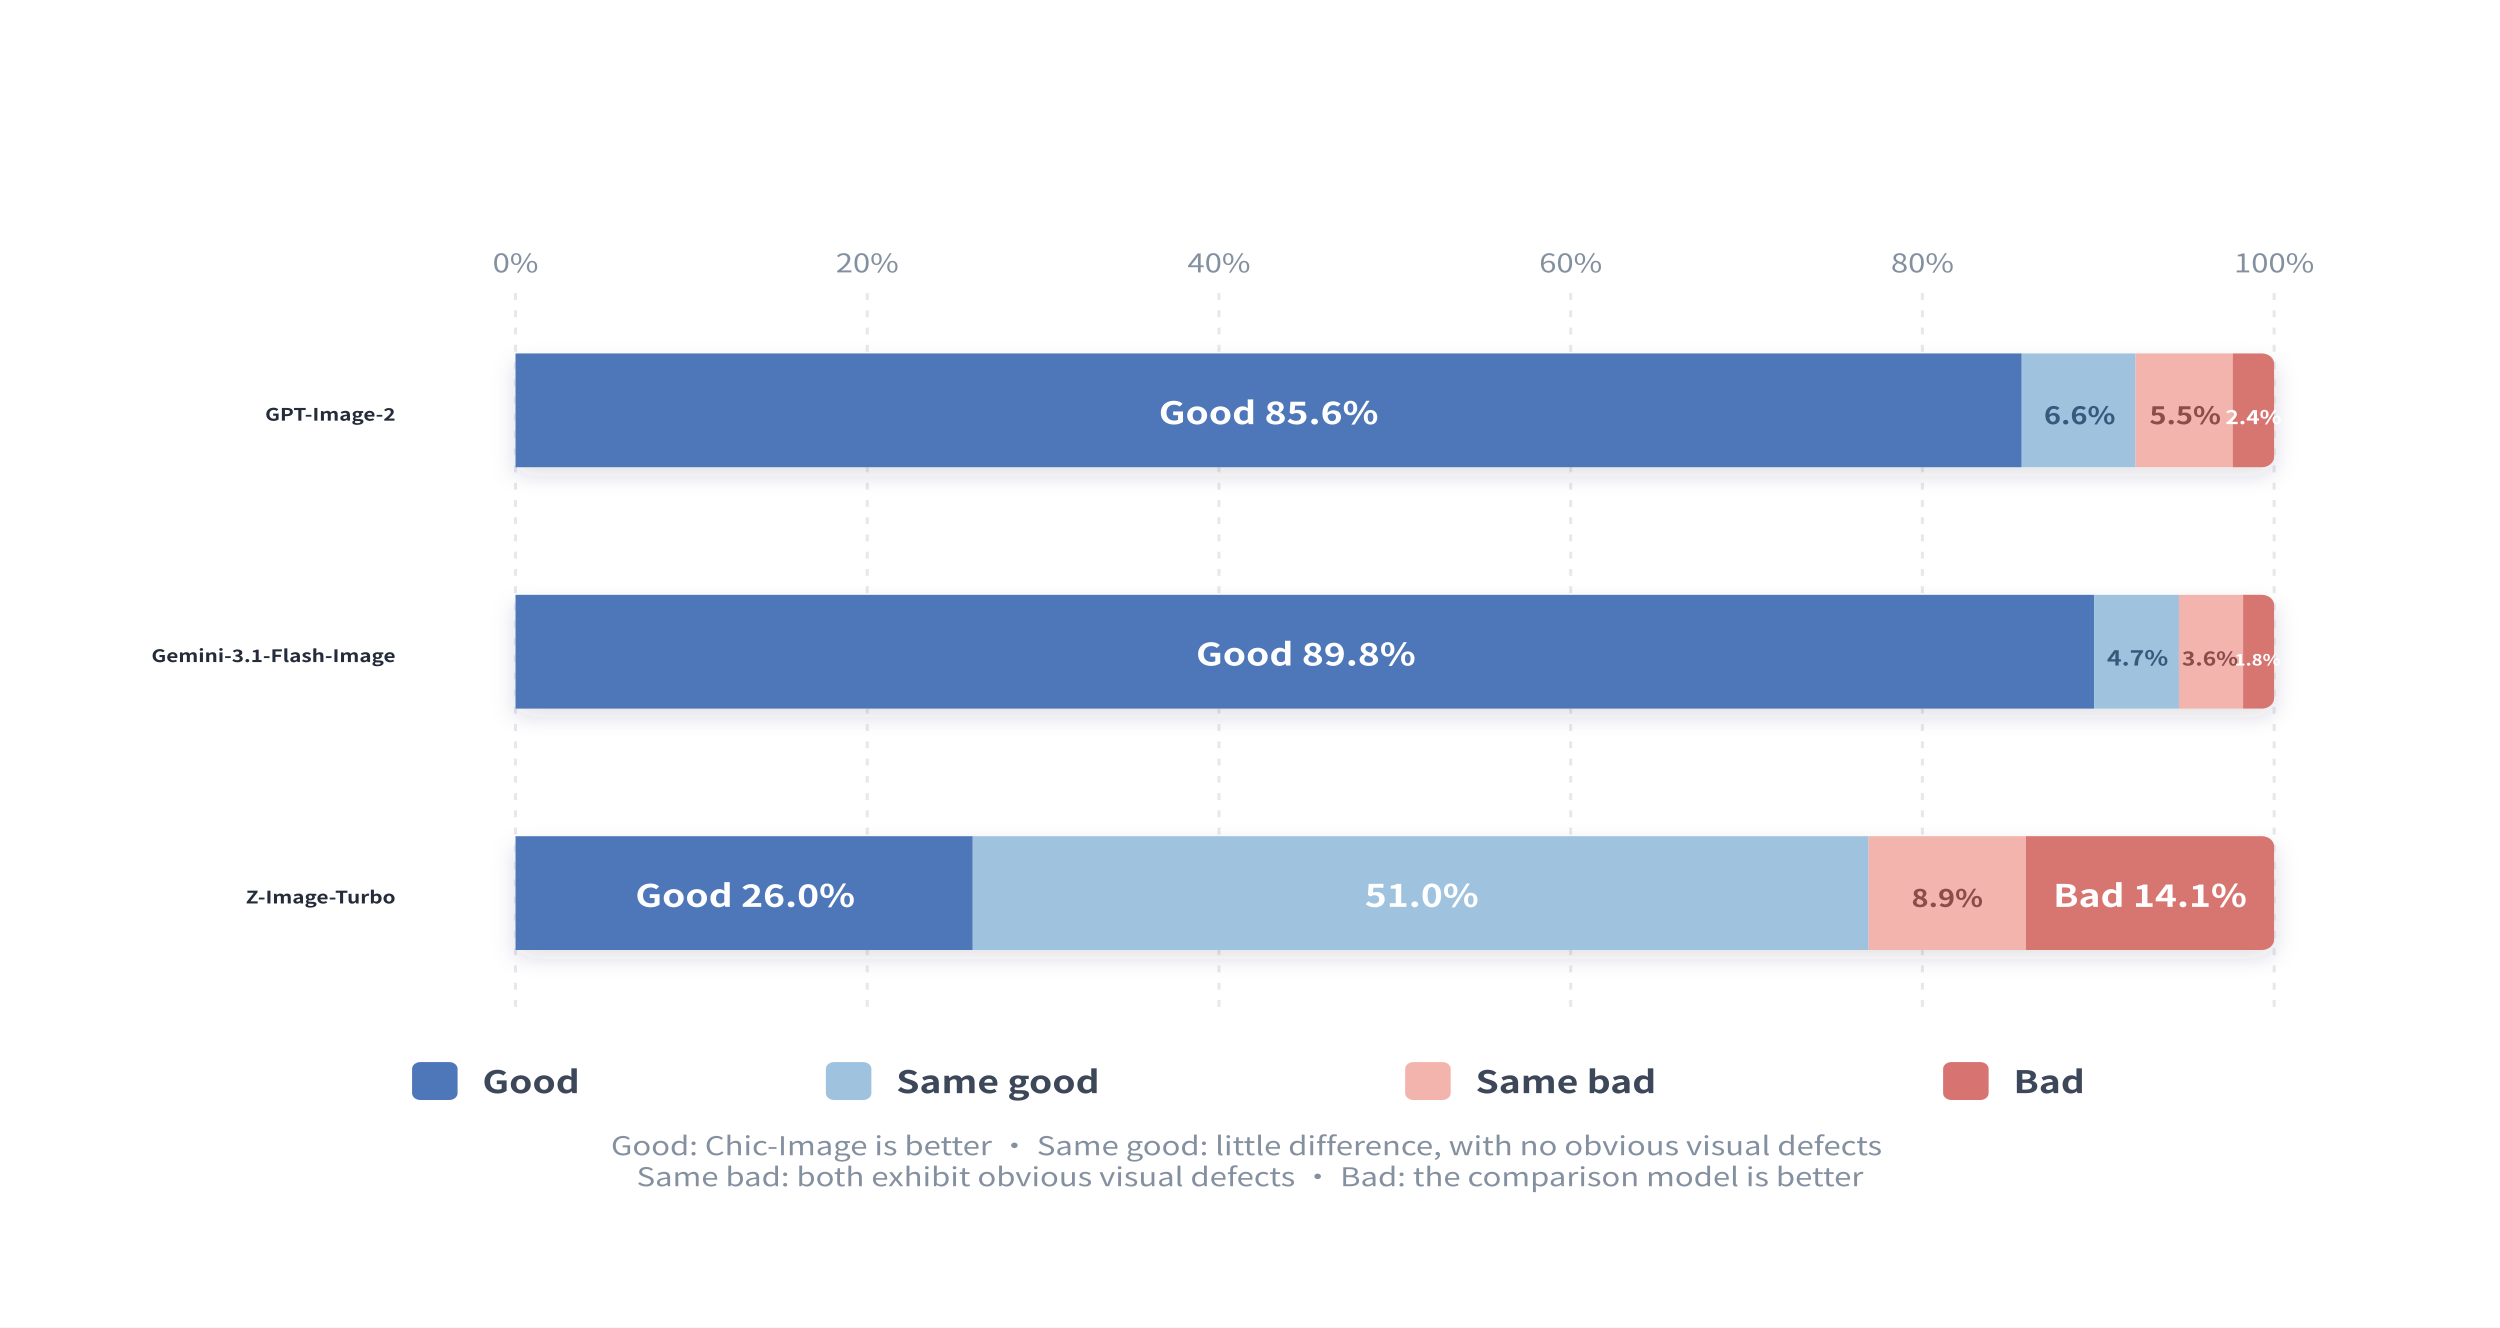
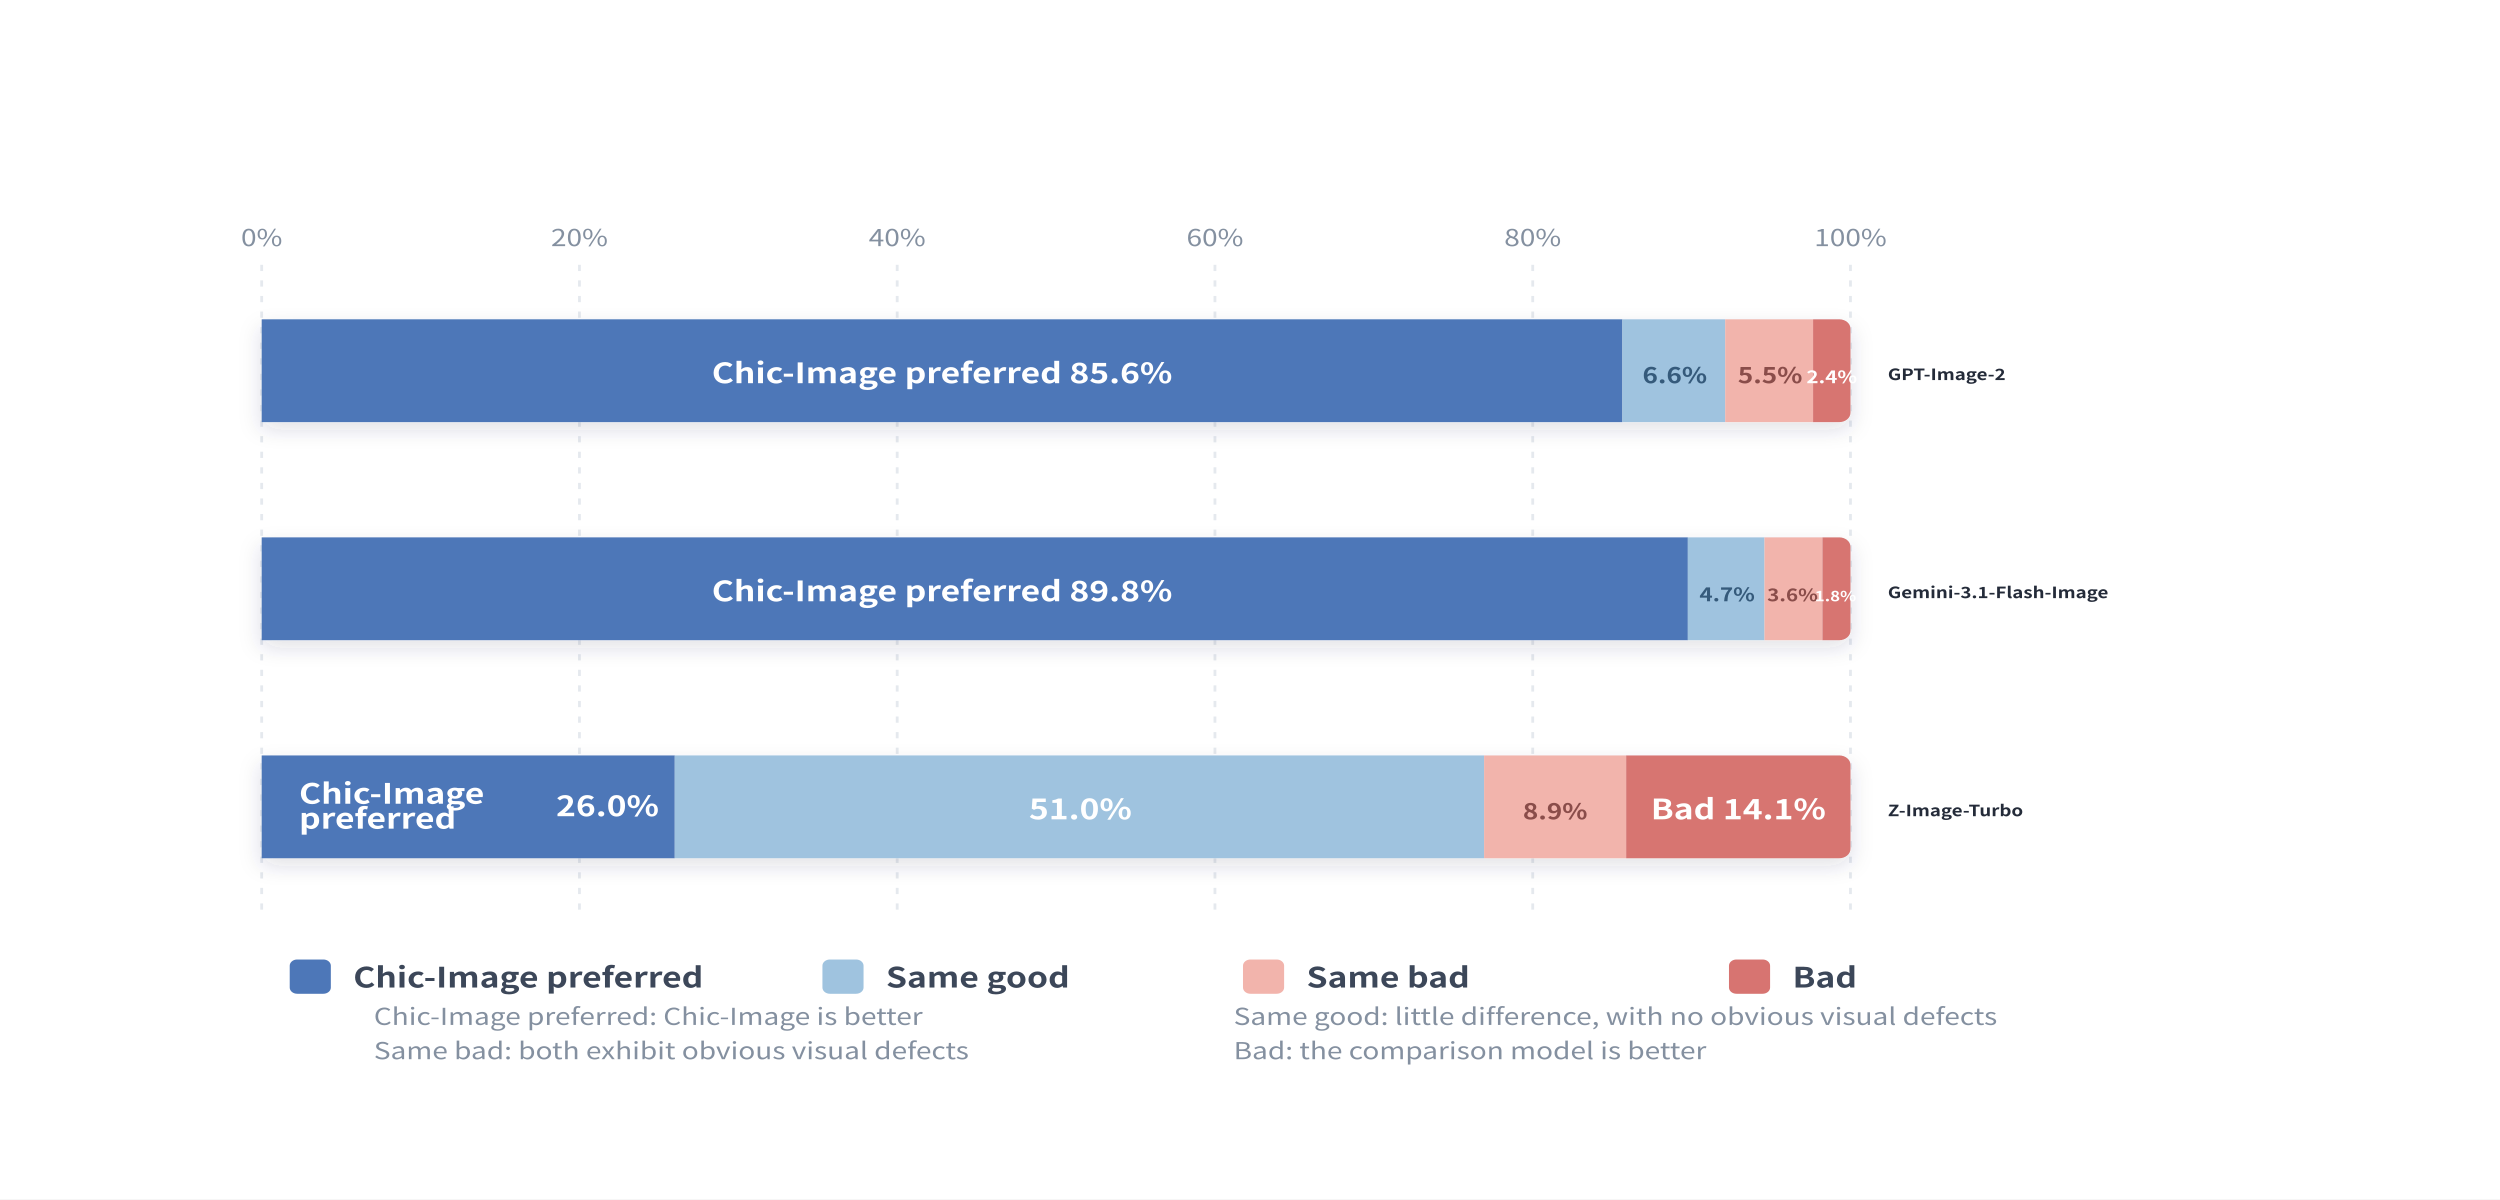
- <svg xmlns="http://www.w3.org/2000/svg" width="1450" height="770" viewBox="25 0 1450 770" role="img" aria-labelledby="title desc">
+ <svg xmlns="http://www.w3.org/2000/svg" width="1605" height="770" viewBox="42 0 1605 770" role="img" aria-labelledby="title desc">
  <defs>
    <style>
      .cn { font-family: "Noto Sans CJK SC", "Microsoft YaHei", sans-serif; }
      .label { font-size: 10px; font-weight: 700; fill: #242b39; }
      .axis { font-size: 15px; fill: #8490a0; }
      .legend { font-size: 18px; font-weight: 700; fill: #3c4759; }
      .value { font-size: 18px; font-weight: 800; fill: #fff; }
      .note { font-size: 15px; fill: #8490a0; }
    </style>
    <filter id="shadow" x="-5%" y="-40%" width="110%" height="180%">
      <feDropShadow dx="0" dy="5" stdDeviation="6" flood-color="#243550" flood-opacity=".14" />
    </filter>
  </defs>
-   <rect width="1500" height="770" fill="#ffffff" />
+   <rect width="1700" height="770" fill="#ffffff" />
  <g transform="translate(-150 0) scale(1.2 1)">
    <g class="cn">
      <g transform="translate(75 0)">
-         <rect x="270" y="616" width="22" height="22" rx="4" fill="#4d77b8" />
-         <text x="304" y="634" class="legend">Good</text>
-         <rect x="470" y="616" width="22" height="22" rx="4" fill="#9fc3df" />
-         <text x="504" y="634" class="legend">Same good</text>
+         <rect x="240" y="616" width="22" height="22" rx="4" fill="#4d77b8" />
+         <text x="274" y="634" class="legend">Chic-Image preferred</text>
+         <rect x="525" y="616" width="22" height="22" rx="4" fill="#9fc3df" />
+         <text x="559" y="634" class="legend">Same good</text>
        <rect x="750" y="616" width="22" height="22" rx="4" fill="#f2b4ac" />
        <text x="784" y="634" class="legend">Same bad</text>
        <rect x="1010" y="616" width="22" height="22" rx="4" fill="#d77471" />
        <text x="1044" y="634" class="legend">Bad</text>
      </g>
-       <text x="750" y="670" text-anchor="middle" class="note" font-size="12">
-         <tspan x="750" dy="0">Good: Chic-Image is better · Same good: little difference, with no obvious visual defects</tspan>
-         <tspan x="750" dy="18">Same bad: both exhibit obvious visual defects · Bad: the comparison model is better</tspan>
-       </text>
+       <g class="note" font-size="12" text-anchor="start" transform="translate(60 0)">
+         <text x="300" y="658">Chic-Image preferred: Chic-Image is better</text>
+         <text x="760" y="658">Same good: little difference, with no obvious visual defects</text>
+         <text x="300" y="680">Same bad: both exhibit obvious visual defects</text>
+         <text x="760" y="680">Bad: the comparison model is better</text>
+       </g>
    </g>
-     <g transform="translate(-85 0)">
+     <g transform="translate(-180 0)">
      <g stroke="#e5e9ee" stroke-width="1.5" stroke-dasharray="4 6">
        <path d="M480 170 V590" />
        <path d="M650 170 V590" />
        <path d="M820 170 V590" />
        <path d="M990 170 V590" />
        <path d="M1160 170 V590" />
        <path d="M1330 170 V590" />
      </g>
      <g class="cn axis" text-anchor="middle">
        <text x="480" y="158">0%</text>
        <text x="650" y="158">20%</text>
        <text x="820" y="158">40%</text>
        <text x="990" y="158">60%</text>
        <text x="1160" y="158">80%</text>
        <text x="1330" y="158">100%</text>
      </g>
      <g class="cn">
-         <text x="422" y="244" text-anchor="end" class="label">GPT-Image-2</text>
+         <text x="1350" y="244" text-anchor="start" class="label" font-size="12">GPT-Image-2</text>
        <g filter="url(#shadow)">
          <rect x="480" y="205" width="850" height="66" rx="6" fill="#f0f2f5" />
          <path d="M480 205 H1208 V271 H480 Z" fill="#4d77b8" />
          <path d="M1208 205 H1263 V271 H1208 Z" fill="#9fc3df" />
          <path d="M1263 205 H1310 V271 H1263 Z" fill="#f2b4ac" />
          <path d="M1310 205 H1324 A6 6 0 0 1 1330 211 V265 A6 6 0 0 1 1324 271 H1310 Z" fill="#d77471" />
        </g>
-         <text x="844" y="246" text-anchor="middle" class="value">Good 85.6%</text>
+         <text x="844" y="246" text-anchor="middle" class="value">Chic-Image preferred 85.6%</text>
        <text x="1236" y="246" text-anchor="middle" font-size="14" font-weight="800" fill="#355a7b">6.6%</text>
        <text x="1287" y="246" text-anchor="middle" font-size="14" font-weight="800" fill="#8a4d4a">5.5%</text>
        <text x="1320" y="246" text-anchor="middle" font-size="11" font-weight="800" fill="#fff">2.4%</text>
      </g>
      <g class="cn">
-         <text x="422" y="384" text-anchor="end" class="label">Gemini-3.1-Flash-Image</text>
+         <text x="1350" y="384" text-anchor="start" class="label" font-size="12">Gemini-3.1-Flash-Image</text>
        <g filter="url(#shadow)">
          <rect x="480" y="345" width="850" height="66" rx="6" fill="#f0f2f5" />
          <path d="M480 345 H1243 V411 H480 Z" fill="#4d77b8" />
          <path d="M1243 345 H1284 V411 H1243 Z" fill="#9fc3df" />
          <path d="M1284 345 H1315 V411 H1284 Z" fill="#f2b4ac" />
          <path d="M1315 345 H1324 A6 6 0 0 1 1330 351 V405 A6 6 0 0 1 1324 411 H1315 Z" fill="#d77471" />
        </g>
-         <text x="862" y="386" text-anchor="middle" class="value">Good 89.8%</text>
+         <text x="844" y="386" text-anchor="middle" class="value">Chic-Image preferred 89.8%</text>
        <text x="1264" y="386" text-anchor="middle" font-size="12" font-weight="800" fill="#355a7b">4.7%</text>
        <text x="1299" y="386" text-anchor="middle" font-size="11" font-weight="800" fill="#8a4d4a">3.6%</text>
        <text x="1322" y="386" text-anchor="middle" font-size="9" font-weight="800" fill="#fff">1.8%</text>
      </g>
      <g class="cn">
-         <text x="422" y="524" text-anchor="end" class="label">Z-Image-Turbo</text>
+         <text x="1350" y="524" text-anchor="start" class="label" font-size="12">Z-Image-Turbo</text>
        <g filter="url(#shadow)">
          <rect x="480" y="485" width="850" height="66" rx="6" fill="#f0f2f5" />
          <path d="M480 485 H701 V551 H480 Z" fill="#4d77b8" />
          <path d="M701 485 H1134 V551 H701 Z" fill="#9fc3df" />
          <path d="M1134 485 H1210 V551 H1134 Z" fill="#f2b4ac" />
          <path d="M1210 485 H1324 A6 6 0 0 1 1330 491 V545 A6 6 0 0 1 1324 551 H1210 Z" fill="#d77471" />
        </g>
-         <text x="591" y="526" text-anchor="middle" class="value">Good 26.0%</text>
+         <text x="500" y="516" text-anchor="start" class="value" font-size="12">
+           <tspan x="500" dy="0">Chic-Image</tspan>
+           <tspan x="500" dy="16">preferred</tspan>
+         </text>
+         <text x="665" y="524" text-anchor="middle" class="value" font-size="12">26.0%</text>
        <text x="918" y="526" text-anchor="middle" class="value" fill="#355a7b">51.0%</text>
        <text x="1172" y="526" text-anchor="middle" font-size="14" font-weight="800" fill="#8a4d4a">8.9%</text>
        <text x="1270" y="526" text-anchor="middle" class="value">Bad 14.1%</text>
      </g>
    </g>
  </g>
</svg>
